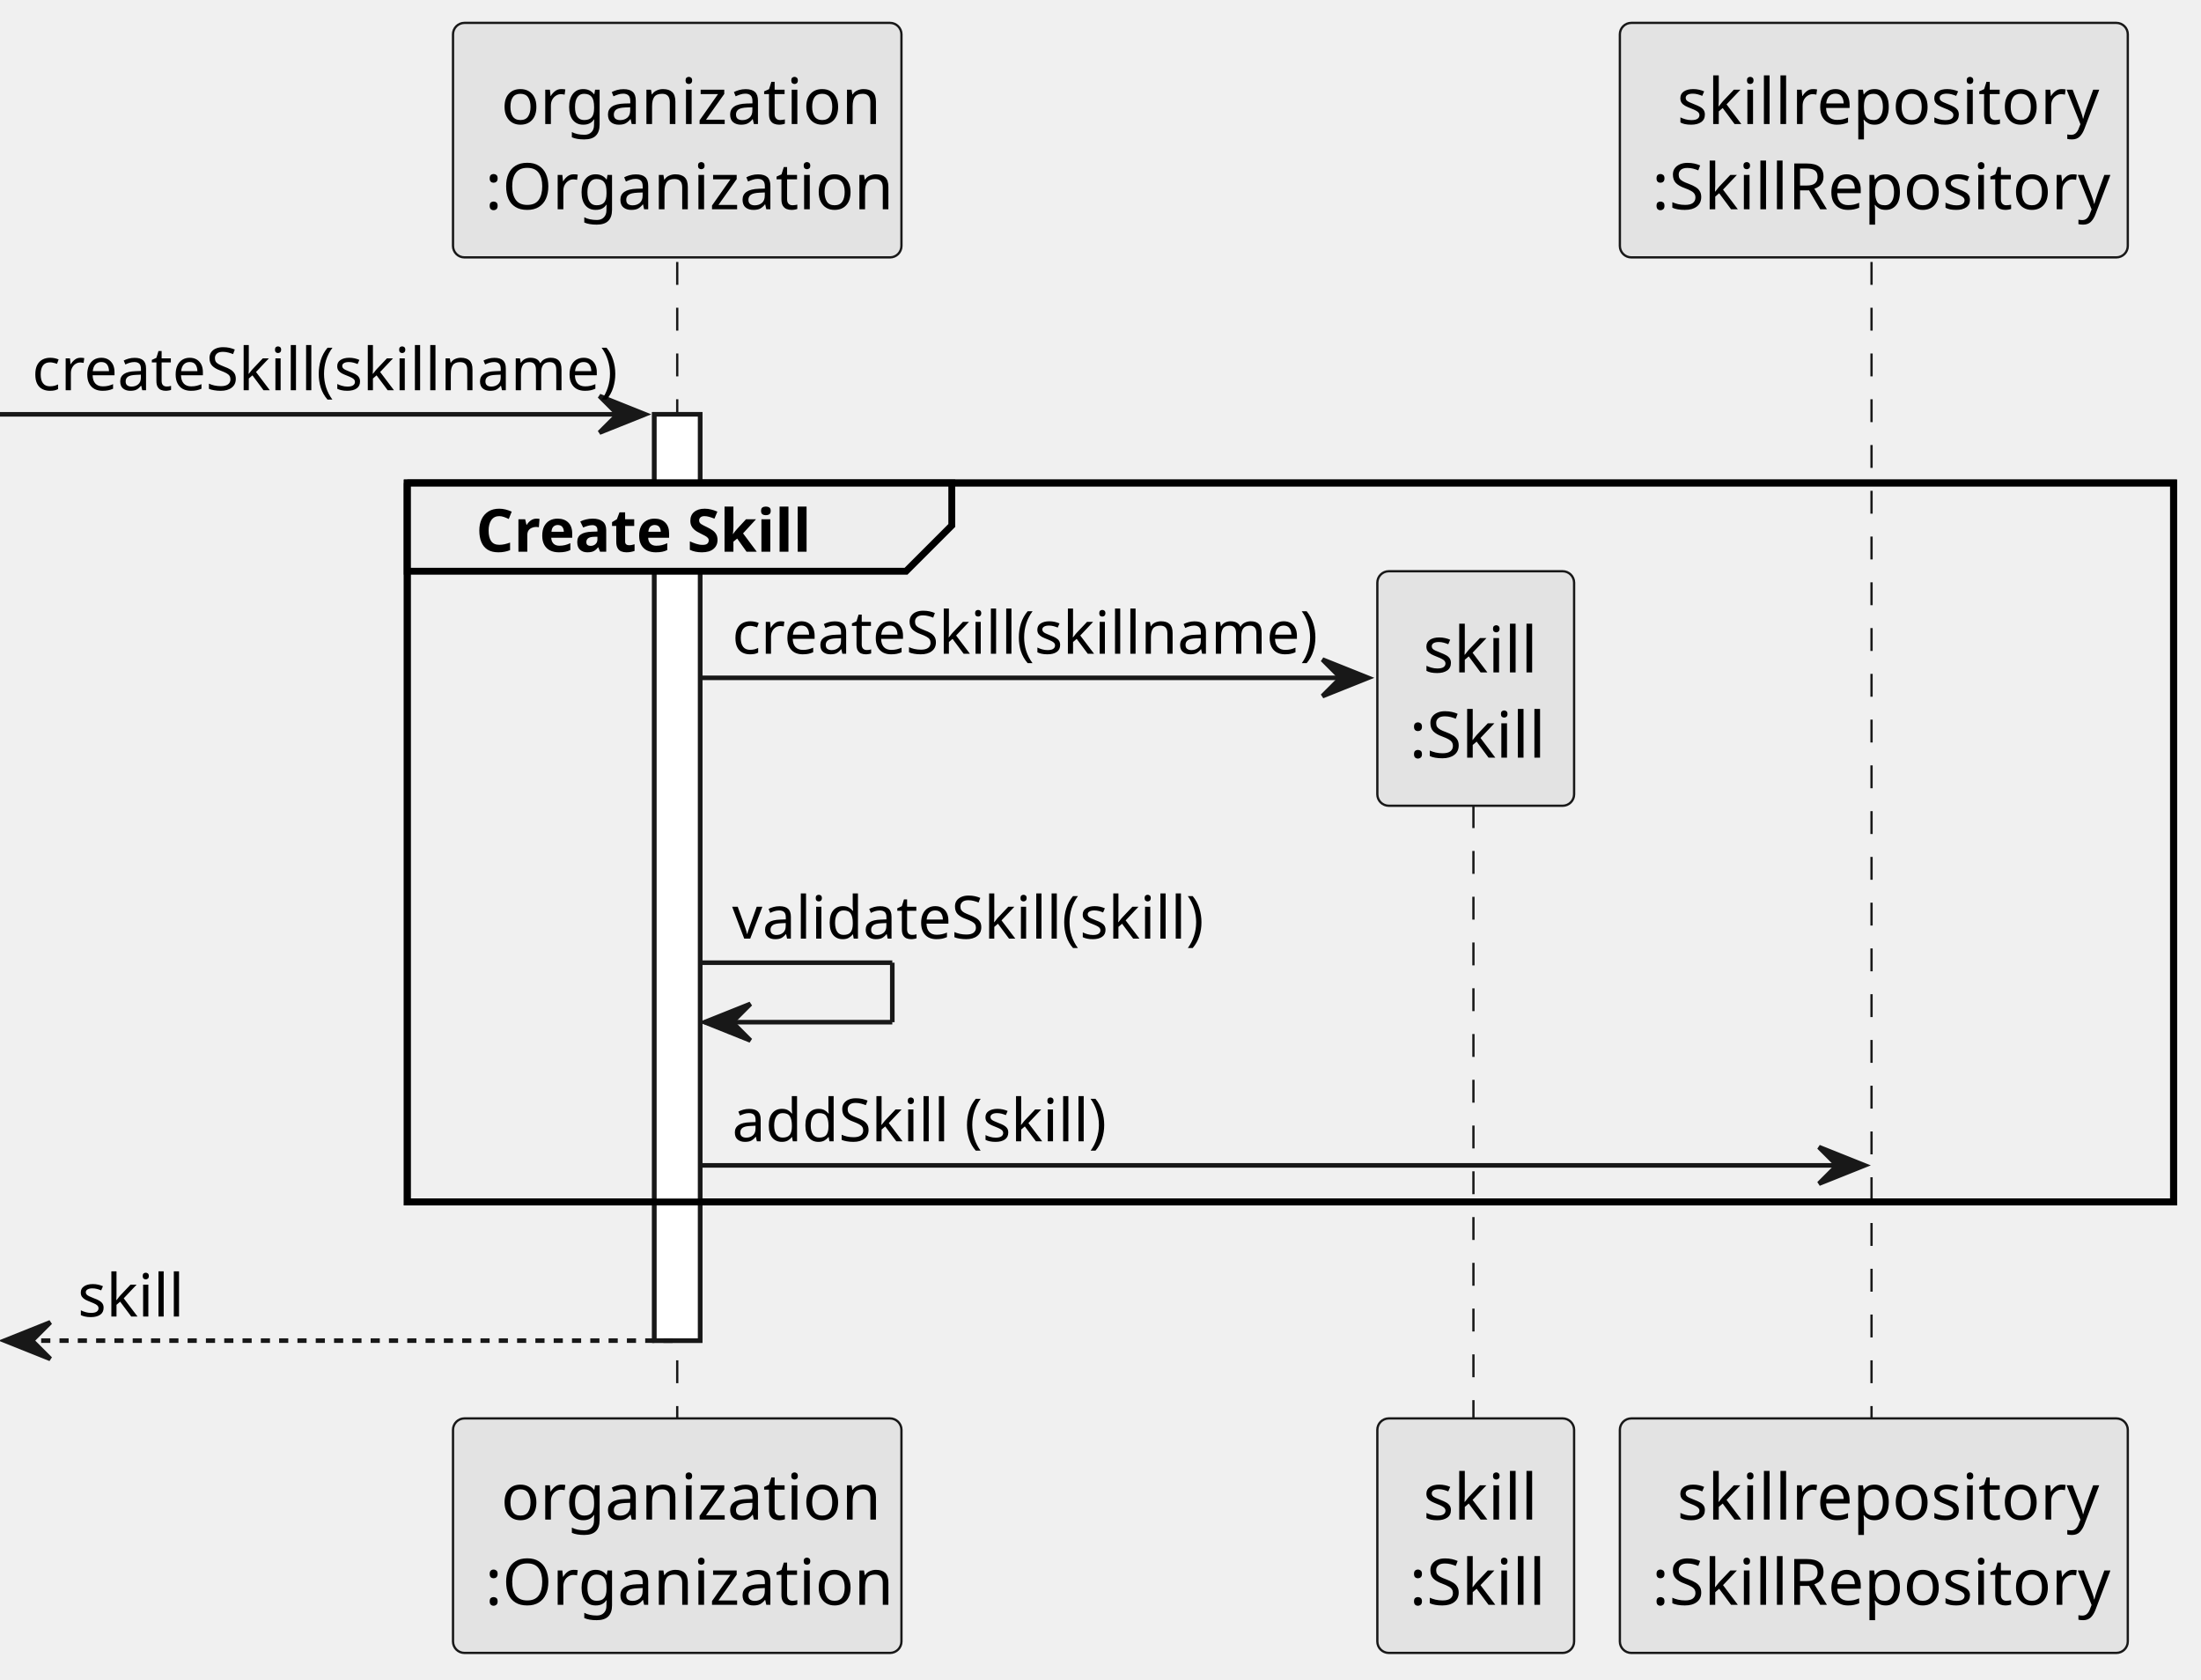
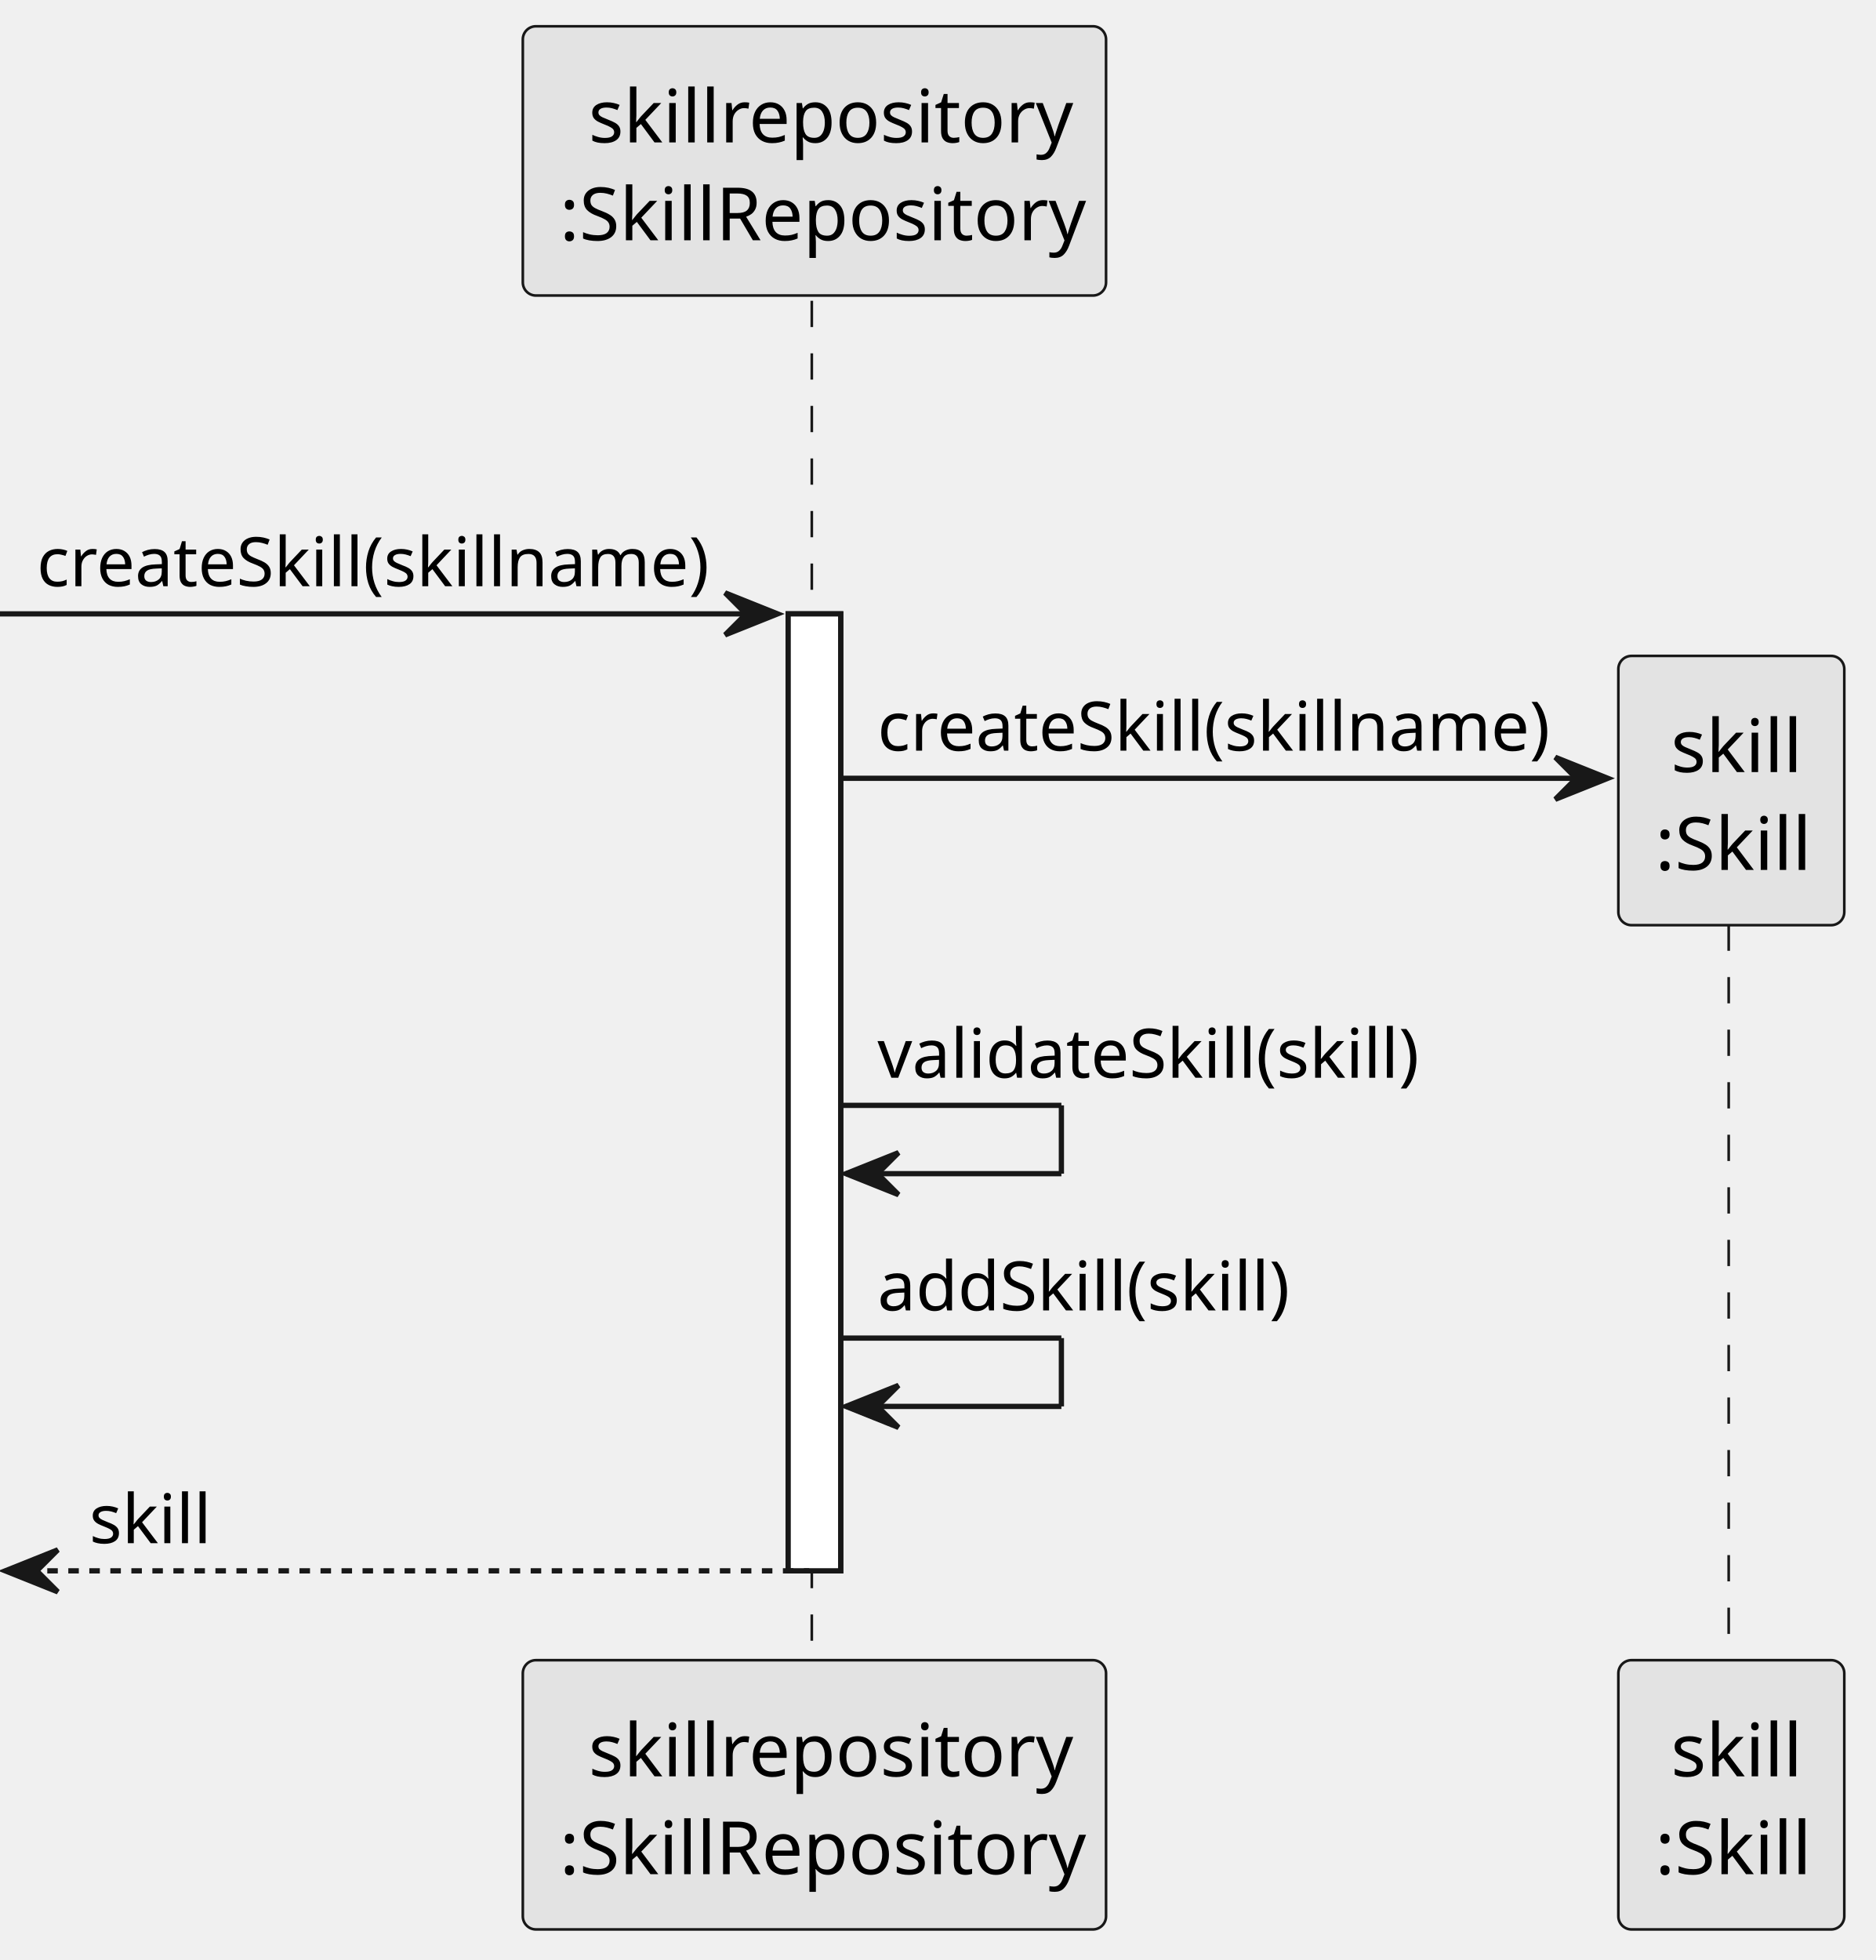
- <svg xmlns="http://www.w3.org/2000/svg" contentStyleType="text/css" height="367px" preserveAspectRatio="none" style="width:481px;height:367px;background:#FFFFFF;" version="1.1" viewBox="0 0 481 367" width="481px" zoomAndPan="magnify">
+ <svg xmlns="http://www.w3.org/2000/svg" contentStyleType="text/css" height="373px" preserveAspectRatio="none" style="width:357px;height:373px;background:#FFFFFF;" version="1.1" viewBox="0 0 357 373" width="357px" zoomAndPan="magnify">
  <defs />
  <g>
-     <rect fill="#FFFFFF" height="202.406" style="stroke:#181818;stroke-width:1.0;" width="10" x="143" y="90.533" />
-     <rect fill="none" height="157.115" style="stroke:#000000;stroke-width:1.5;" width="386" x="89" y="105.533" />
-     <line style="stroke:#181818;stroke-width:0.5;stroke-dasharray:5.0,5.0;" x1="148" x2="148" y1="57.242" y2="310.94" />
-     <line style="stroke:#181818;stroke-width:0.5;stroke-dasharray:5.0,5.0;" x1="322" x2="322" y1="165.945" y2="310.94" />
-     <line style="stroke:#181818;stroke-width:0.5;stroke-dasharray:5.0,5.0;" x1="409" x2="409" y1="57.242" y2="310.94" />
-     <rect fill="#E3E3E3" height="51.242" rx="2.5" ry="2.5" style="stroke:#181818;stroke-width:0.5;" width="98" x="99" y="5" />
-     <text fill="#000000" font-family="sans-serif" font-size="14" lengthAdjust="spacing" textLength="77" x="109.5" y="27.107">organization</text>
-     <text fill="#000000" font-family="sans-serif" font-size="14" lengthAdjust="spacing" textLength="84" x="106" y="45.728">:Organization</text>
-     <rect fill="#E3E3E3" height="51.242" rx="2.5" ry="2.5" style="stroke:#181818;stroke-width:0.5;" width="98" x="99" y="309.94" />
-     <text fill="#000000" font-family="sans-serif" font-size="14" lengthAdjust="spacing" textLength="77" x="109.5" y="332.047">organization</text>
-     <text fill="#000000" font-family="sans-serif" font-size="14" lengthAdjust="spacing" textLength="84" x="106" y="350.668">:Organization</text>
-     <rect fill="#E3E3E3" height="51.242" rx="2.5" ry="2.5" style="stroke:#181818;stroke-width:0.5;" width="43" x="301" y="309.94" />
-     <text fill="#000000" font-family="sans-serif" font-size="14" lengthAdjust="spacing" textLength="23" x="311" y="332.047">skill</text>
-     <text fill="#000000" font-family="sans-serif" font-size="14" lengthAdjust="spacing" textLength="29" x="308" y="350.668">:Skill</text>
-     <rect fill="#E3E3E3" height="51.242" rx="2.5" ry="2.5" style="stroke:#181818;stroke-width:0.5;" width="111" x="354" y="5" />
-     <text fill="#000000" font-family="sans-serif" font-size="14" lengthAdjust="spacing" textLength="86" x="366.5" y="27.107">skillrepository</text>
-     <text fill="#000000" font-family="sans-serif" font-size="14" lengthAdjust="spacing" textLength="97" x="361" y="45.728">:SkillRepository</text>
-     <rect fill="#E3E3E3" height="51.242" rx="2.5" ry="2.5" style="stroke:#181818;stroke-width:0.5;" width="111" x="354" y="309.94" />
-     <text fill="#000000" font-family="sans-serif" font-size="14" lengthAdjust="spacing" textLength="86" x="366.5" y="332.047">skillrepository</text>
-     <text fill="#000000" font-family="sans-serif" font-size="14" lengthAdjust="spacing" textLength="97" x="361" y="350.668">:SkillRepository</text>
-     <rect fill="#FFFFFF" height="202.406" style="stroke:#181818;stroke-width:1.0;" width="10" x="143" y="90.533" />
-     <polygon fill="#181818" points="131,86.533,141,90.533,131,94.533,135,90.533" style="stroke:#181818;stroke-width:1.0;" />
-     <line style="stroke:#181818;stroke-width:1.0;" x1="0" x2="137" y1="90.533" y2="90.533" />
-     <text fill="#000000" font-family="sans-serif" font-size="13" lengthAdjust="spacing" textLength="124" x="7" y="85.27">createSkill(skillname)</text>
-     <path d="M89,105.533 L208,105.533 L208,114.824 L198,124.824 L89,124.824 L89,105.533 " fill="#EEEEEE" style="stroke:#000000;stroke-width:1.5;" />
-     <rect fill="none" height="157.115" style="stroke:#000000;stroke-width:1.5;" width="386" x="89" y="105.533" />
-     <text fill="#000000" font-family="sans-serif" font-size="13" font-weight="bold" lengthAdjust="spacing" textLength="74" x="104" y="120.561">Create Skill</text>
-     <polygon fill="#181818" points="289,144.115,299,148.115,289,152.115,293,148.115" style="stroke:#181818;stroke-width:1.0;" />
-     <line style="stroke:#181818;stroke-width:1.0;" x1="153" x2="295" y1="148.115" y2="148.115" />
-     <text fill="#000000" font-family="sans-serif" font-size="13" lengthAdjust="spacing" textLength="124" x="160" y="142.852">createSkill(skillname)</text>
-     <rect fill="#E3E3E3" height="51.242" rx="2.5" ry="2.5" style="stroke:#181818;stroke-width:0.5;" width="43" x="301" y="124.824" />
-     <text fill="#000000" font-family="sans-serif" font-size="14" lengthAdjust="spacing" textLength="23" x="311" y="146.932">skill</text>
-     <text fill="#000000" font-family="sans-serif" font-size="14" lengthAdjust="spacing" textLength="29" x="308" y="165.553">:Skill</text>
-     <line style="stroke:#181818;stroke-width:1.0;" x1="153" x2="195" y1="210.357" y2="210.357" />
-     <line style="stroke:#181818;stroke-width:1.0;" x1="195" x2="195" y1="210.357" y2="223.357" />
-     <line style="stroke:#181818;stroke-width:1.0;" x1="154" x2="195" y1="223.357" y2="223.357" />
-     <polygon fill="#181818" points="164,219.357,154,223.357,164,227.357,160,223.357" style="stroke:#181818;stroke-width:1.0;" />
-     <text fill="#000000" font-family="sans-serif" font-size="13" lengthAdjust="spacing" textLength="99" x="160" y="205.095">validateSkill(skill)</text>
-     <polygon fill="#181818" points="397.5,250.648,407.5,254.648,397.5,258.648,401.5,254.648" style="stroke:#181818;stroke-width:1.0;" />
-     <line style="stroke:#181818;stroke-width:1.0;" x1="153" x2="403.5" y1="254.648" y2="254.648" />
-     <text fill="#000000" font-family="sans-serif" font-size="13" lengthAdjust="spacing" textLength="81" x="160" y="249.386">addSkill (skill)</text>
-     <polygon fill="#181818" points="11,288.94,1,292.94,11,296.94,7,292.94" style="stroke:#181818;stroke-width:1.0;" />
-     <line style="stroke:#181818;stroke-width:1.0;stroke-dasharray:2.0,2.0;" x1="5" x2="147" y1="292.94" y2="292.94" />
-     <text fill="#000000" font-family="sans-serif" font-size="13" lengthAdjust="spacing" textLength="23" x="17" y="287.677">skill</text>
+     <rect fill="#FFFFFF" height="182.115" style="stroke:#181818;stroke-width:1.0;" width="10" x="150" y="116.824" />
+     <line style="stroke:#181818;stroke-width:0.5;stroke-dasharray:5.0,5.0;" x1="154.5" x2="154.5" y1="57.242" y2="316.94" />
+     <line style="stroke:#181818;stroke-width:0.5;stroke-dasharray:5.0,5.0;" x1="329" x2="329" y1="165.945" y2="316.94" />
+     <rect fill="#E3E3E3" height="51.242" rx="2.5" ry="2.5" style="stroke:#181818;stroke-width:0.5;" width="111" x="99.5" y="5" />
+     <text fill="#000000" font-family="sans-serif" font-size="14" lengthAdjust="spacing" textLength="86" x="112" y="27.107">skillrepository</text>
+     <text fill="#000000" font-family="sans-serif" font-size="14" lengthAdjust="spacing" textLength="97" x="106.5" y="45.728">:SkillRepository</text>
+     <rect fill="#E3E3E3" height="51.242" rx="2.5" ry="2.5" style="stroke:#181818;stroke-width:0.5;" width="111" x="99.5" y="315.94" />
+     <text fill="#000000" font-family="sans-serif" font-size="14" lengthAdjust="spacing" textLength="86" x="112" y="338.047">skillrepository</text>
+     <text fill="#000000" font-family="sans-serif" font-size="14" lengthAdjust="spacing" textLength="97" x="106.5" y="356.668">:SkillRepository</text>
+     <rect fill="#E3E3E3" height="51.242" rx="2.5" ry="2.5" style="stroke:#181818;stroke-width:0.5;" width="43" x="308" y="315.94" />
+     <text fill="#000000" font-family="sans-serif" font-size="14" lengthAdjust="spacing" textLength="23" x="318" y="338.047">skill</text>
+     <text fill="#000000" font-family="sans-serif" font-size="14" lengthAdjust="spacing" textLength="29" x="315" y="356.668">:Skill</text>
+     <rect fill="#FFFFFF" height="182.115" style="stroke:#181818;stroke-width:1.0;" width="10" x="150" y="116.824" />
+     <polygon fill="#181818" points="138,112.824,148,116.824,138,120.824,142,116.824" style="stroke:#181818;stroke-width:1.0;" />
+     <line style="stroke:#181818;stroke-width:1.0;" x1="0" x2="144" y1="116.824" y2="116.824" />
+     <text fill="#000000" font-family="sans-serif" font-size="13" lengthAdjust="spacing" textLength="124" x="7" y="111.561">createSkill(skillname)</text>
+     <polygon fill="#181818" points="296,144.115,306,148.115,296,152.115,300,148.115" style="stroke:#181818;stroke-width:1.0;" />
+     <line style="stroke:#181818;stroke-width:1.0;" x1="160" x2="302" y1="148.115" y2="148.115" />
+     <text fill="#000000" font-family="sans-serif" font-size="13" lengthAdjust="spacing" textLength="124" x="167" y="142.852">createSkill(skillname)</text>
+     <rect fill="#E3E3E3" height="51.242" rx="2.5" ry="2.5" style="stroke:#181818;stroke-width:0.5;" width="43" x="308" y="124.824" />
+     <text fill="#000000" font-family="sans-serif" font-size="14" lengthAdjust="spacing" textLength="23" x="318" y="146.932">skill</text>
+     <text fill="#000000" font-family="sans-serif" font-size="14" lengthAdjust="spacing" textLength="29" x="315" y="165.553">:Skill</text>
+     <line style="stroke:#181818;stroke-width:1.0;" x1="160" x2="202" y1="210.357" y2="210.357" />
+     <line style="stroke:#181818;stroke-width:1.0;" x1="202" x2="202" y1="210.357" y2="223.357" />
+     <line style="stroke:#181818;stroke-width:1.0;" x1="161" x2="202" y1="223.357" y2="223.357" />
+     <polygon fill="#181818" points="171,219.357,161,223.357,171,227.357,167,223.357" style="stroke:#181818;stroke-width:1.0;" />
+     <text fill="#000000" font-family="sans-serif" font-size="13" lengthAdjust="spacing" textLength="99" x="167" y="205.095">validateSkill(skill)</text>
+     <line style="stroke:#181818;stroke-width:1.0;" x1="160" x2="202" y1="254.648" y2="254.648" />
+     <line style="stroke:#181818;stroke-width:1.0;" x1="202" x2="202" y1="254.648" y2="267.648" />
+     <line style="stroke:#181818;stroke-width:1.0;" x1="161" x2="202" y1="267.648" y2="267.648" />
+     <polygon fill="#181818" points="171,263.648,161,267.648,171,271.648,167,267.648" style="stroke:#181818;stroke-width:1.0;" />
+     <text fill="#000000" font-family="sans-serif" font-size="13" lengthAdjust="spacing" textLength="77" x="167" y="249.386">addSkill(skill)</text>
+     <polygon fill="#181818" points="11,294.94,1,298.94,11,302.94,7,298.94" style="stroke:#181818;stroke-width:1.0;" />
+     <line style="stroke:#181818;stroke-width:1.0;stroke-dasharray:2.0,2.0;" x1="5" x2="154" y1="298.94" y2="298.94" />
+     <text fill="#000000" font-family="sans-serif" font-size="13" lengthAdjust="spacing" textLength="23" x="17" y="293.677">skill</text>
  </g>
</svg>
